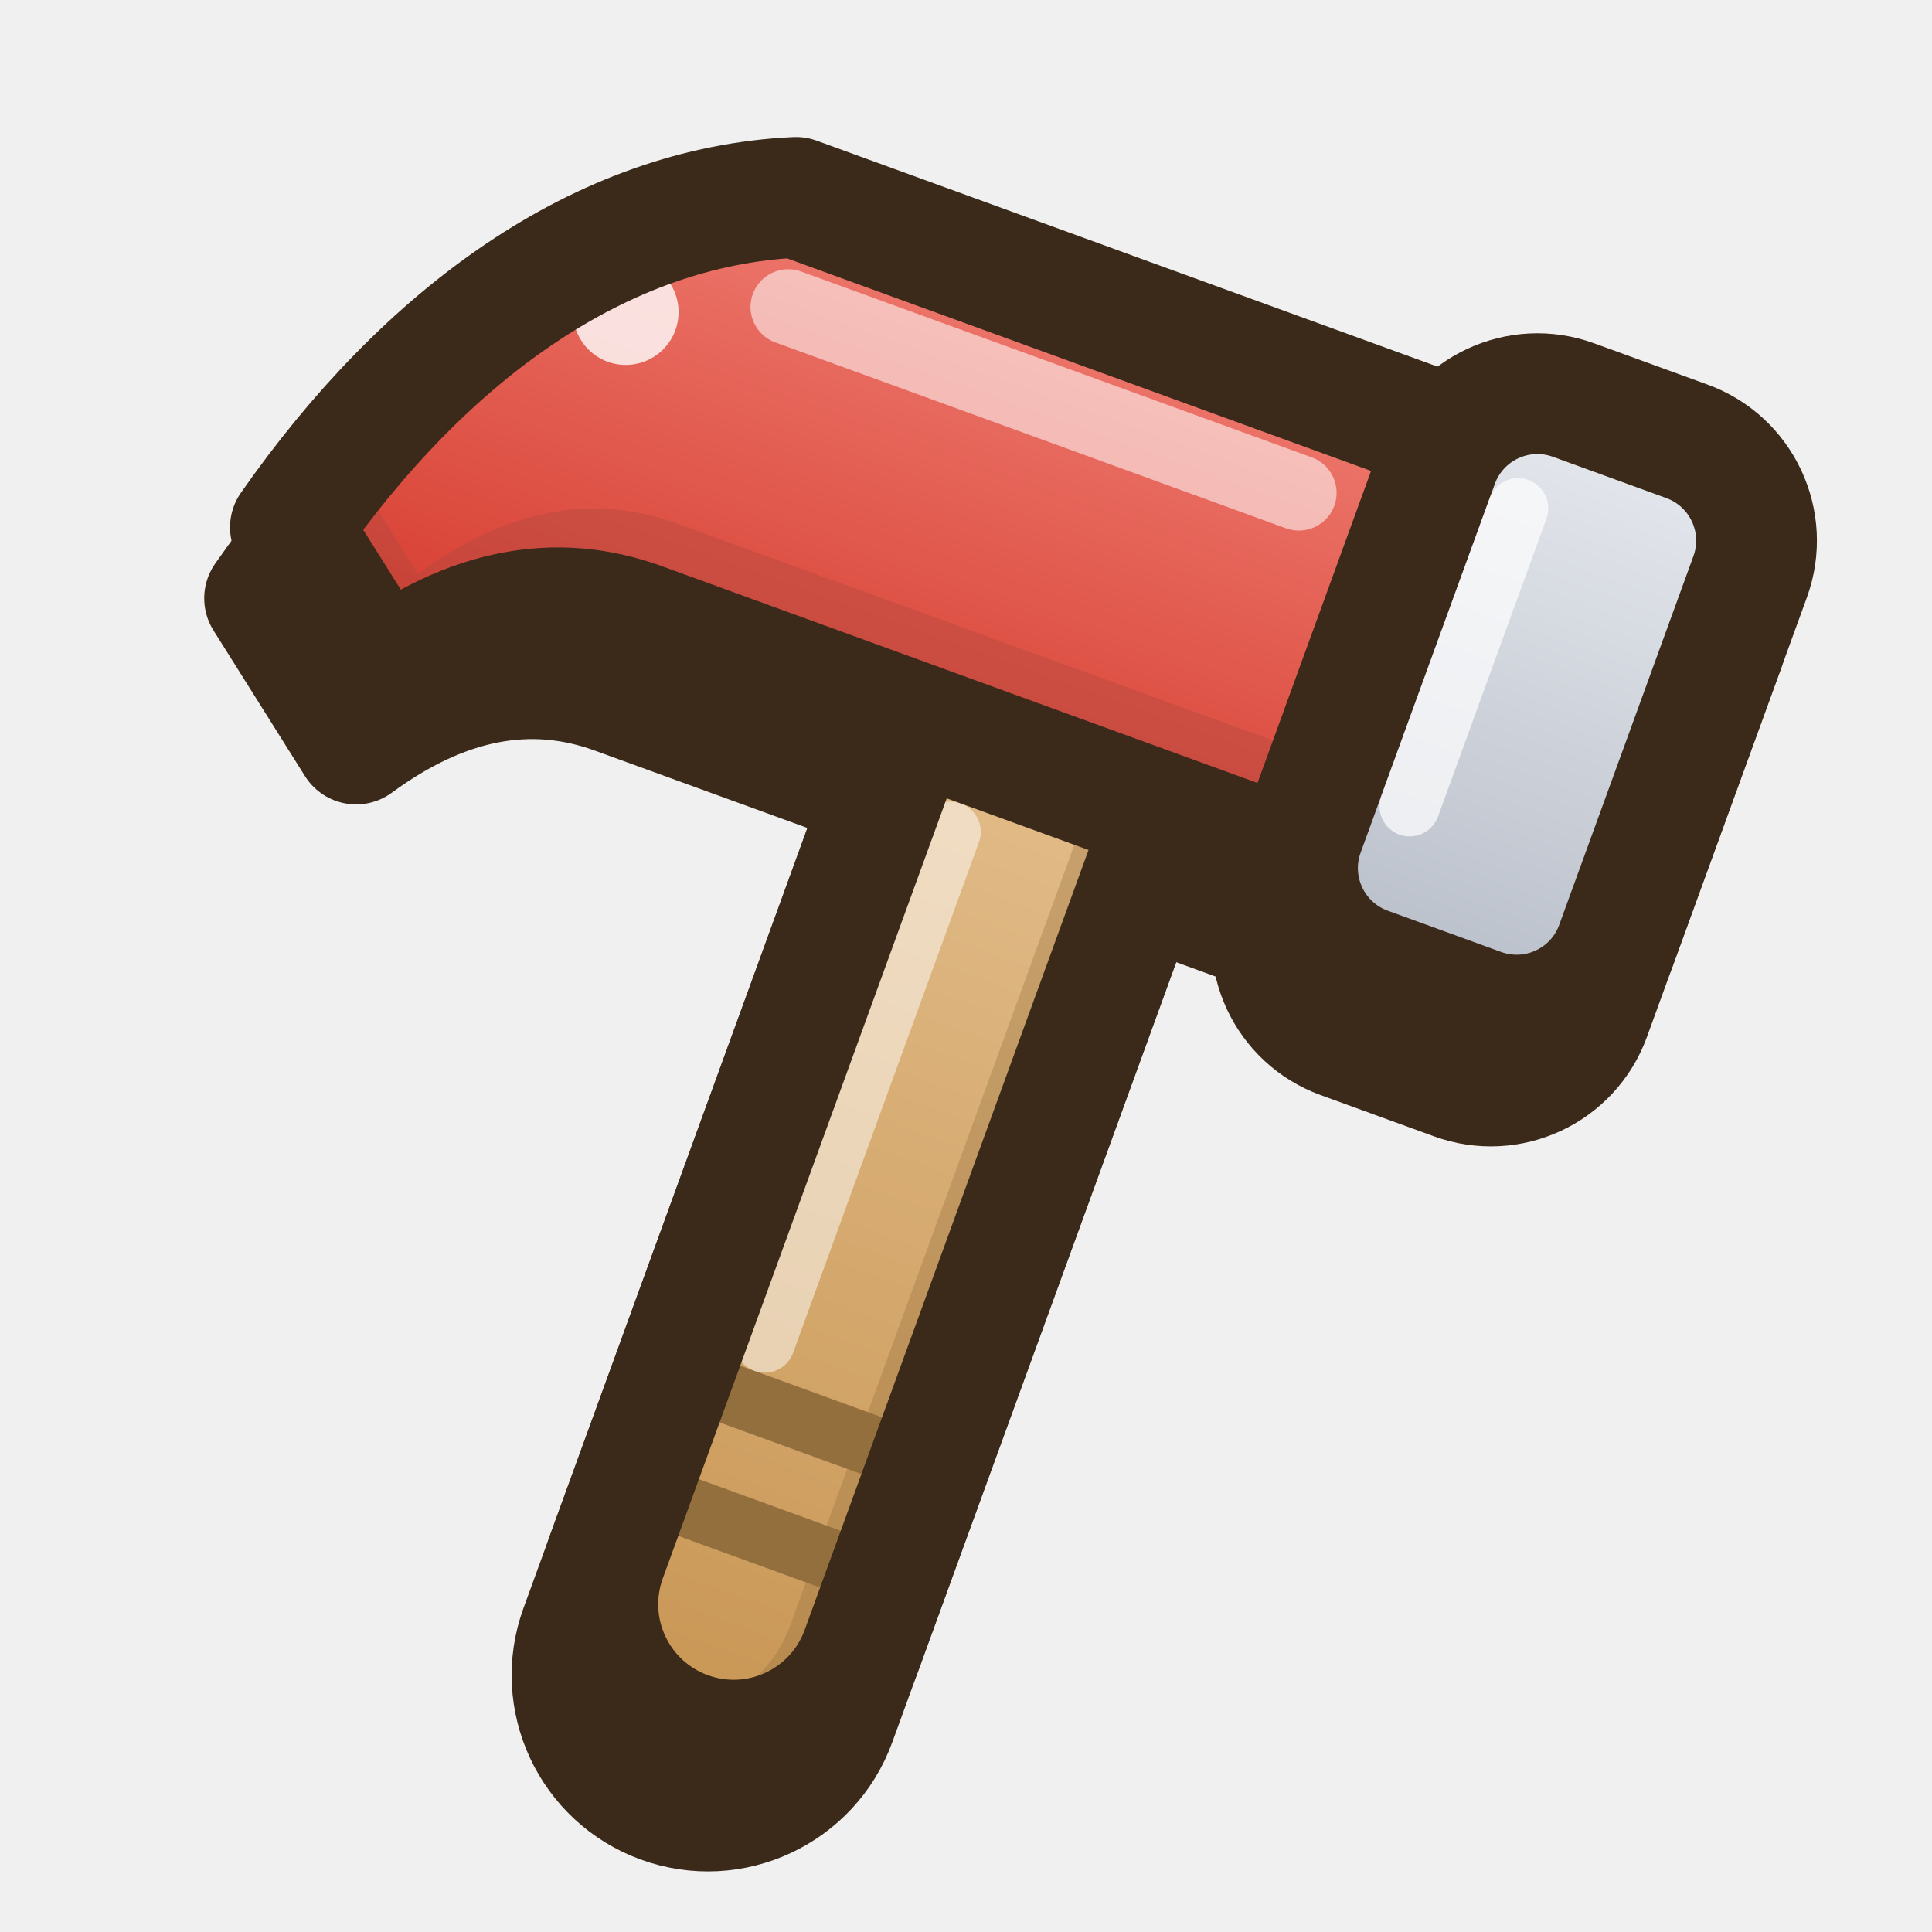
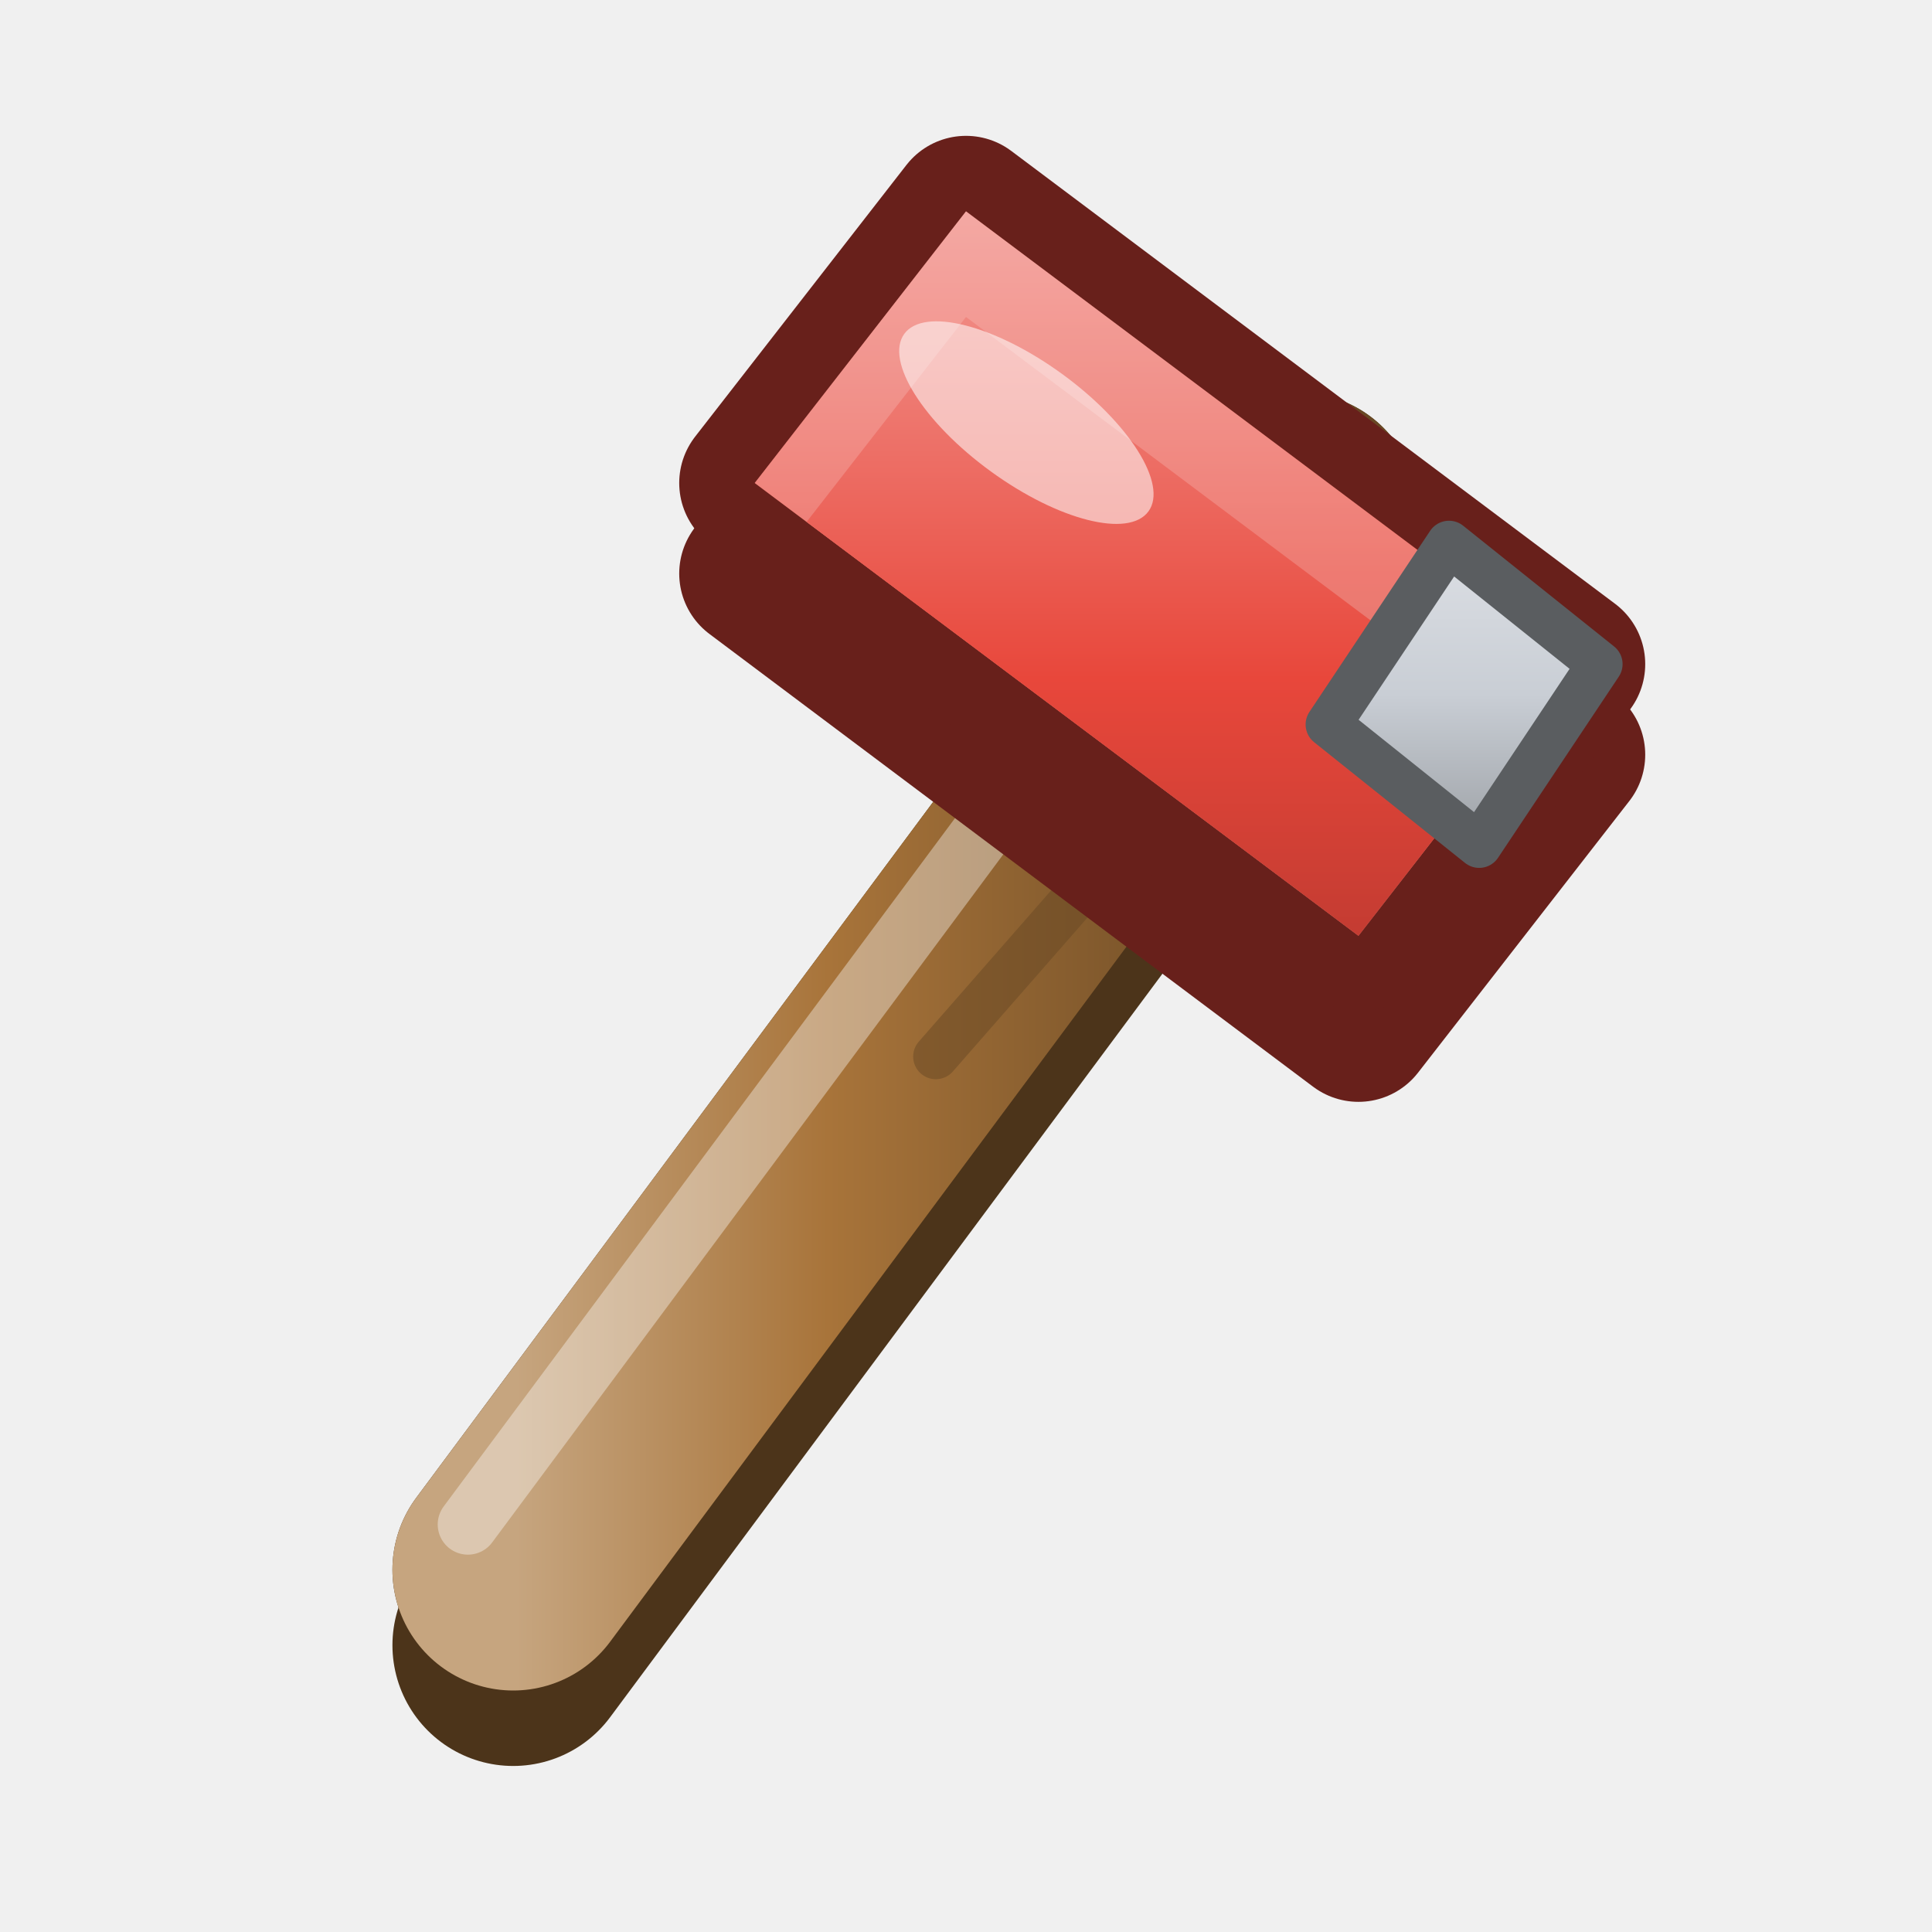
<svg xmlns="http://www.w3.org/2000/svg" viewBox="0 0 128 128" width="128" height="128">
  <defs>
-     <linearGradient id="w" x1="0" y1="0" x2="0" y2="1">
-       <stop offset="0" stop-color="#E5C08F" />
-       <stop offset="1" stop-color="#C89654" />
+     <g id="s32">
+       <path d="M34 104L86 34" fill="none" stroke-width="16" />
+     </g>
+     <g id="s33">
+       <path d="M64 14L104 44L90 62L50 32Z" />
+     </g>
+     <path id="p34" d="M64 14L104 44L90 62L50 32Z" />
+     <clipPath id="cp34">
+       <use href="#p34" />
+     </clipPath>
+     <linearGradient id="gp34" x1="0" y1="0" x2="0" y2="1">
+       <stop offset="0" stop-color="#F08780" />
+       <stop offset="0.5" stop-color="#E8473B" />
+       <stop offset="1" stop-color="#B5372E" />
    </linearGradient>
-     <linearGradient id="r" x1="0" y1="0" x2="0" y2="1">
-       <stop offset="0" stop-color="#F2847A" />
-       <stop offset="1" stop-color="#D94437" />
+     <linearGradient id="gW16" x1="0" y1="0" x2="1" y2="0">
+       <stop offset="0" stop-color="#C6A57F" />
+       <stop offset=".4" stop-color="#A8743A" />
+       <stop offset="1" stop-color="#684824" />
    </linearGradient>
-     <linearGradient id="m" x1="0" y1="0" x2="0" y2="1">
-       <stop offset="0" stop-color="#E6E9EE" />
-       <stop offset="1" stop-color="#B8BEC9" />
+     <linearGradient id="gSt" x1="0" y1="0" x2="0" y2="1">
+       <stop offset="0" stop-color="#DCDFE4" />
+       <stop offset="0.5" stop-color="#C9CED5" />
+       <stop offset="1" stop-color="#9DA1A6" />
    </linearGradient>
-     <rect id="hd" x="55" y="42" width="18" height="76" rx="9" />
-     <path id="hh" d="M36 20H86V50H36C30 50 25 53 21 59L12 52C16 37 24 25 36 20Z" />
-     <rect id="fc" x="82" y="15" width="22" height="40" rx="7" />
-     <clipPath id="c1">
-       <use href="#hd" />
-     </clipPath>
-     <clipPath id="c2">
-       <use href="#hh" />
-     </clipPath>
  </defs>
-   <g transform="rotate(20 64 64)">
-     <g transform="translate(0 5)" fill="#3B2A1A" stroke="#3B2A1A" stroke-width="8" stroke-linejoin="round">
-       <use href="#hd" />
-       <use href="#hh" />
-       <use href="#fc" />
-     </g>
-     <use href="#hd" fill="url(#w)" />
-     <g clip-path="url(#c1)">
-       <use href="#hd" fill="#946F3E" fill-opacity=".35" />
-       <use href="#hd" x="-5" fill="url(#w)" />
-     </g>
-     <path d="M55 96H73M55 104H73" stroke="#946F3E" stroke-width="4" />
-     <path d="M60 56V92" stroke="#FFFFFF" stroke-opacity=".5" stroke-width="4" stroke-linecap="round" />
-     <use href="#hd" fill="none" stroke="#3B2A1A" stroke-width="8" />
-     <use href="#hh" fill="url(#r)" />
-     <g clip-path="url(#c2)">
-       <use href="#hh" fill="#A03229" fill-opacity=".35" />
-       <use href="#hh" y="-7" fill="url(#r)" />
-     </g>
-     <path d="M38 27H74" stroke="#FFFFFF" stroke-opacity=".55" stroke-width="5" stroke-linecap="round" />
-     <circle cx="28" cy="31" r="3.5" fill="#FFFFFF" fill-opacity=".8" />
-     <use href="#hh" fill="none" stroke="#3B2A1A" stroke-width="8" stroke-linejoin="round" />
-     <use href="#fc" fill="url(#m)" stroke="#3B2A1A" stroke-width="8" />
-     <path d="M88 23V44" stroke="#FFFFFF" stroke-opacity=".7" stroke-width="4" stroke-linecap="round" />
+   <use href="#s32" fill="#4C341A" stroke="#4C341A" stroke-width="8" stroke-linejoin="round" stroke-linecap="round" transform="translate(0 5)" />
+   <use href="#s32" fill="#4C341A" stroke="#4C341A" stroke-width="8" stroke-linejoin="round" stroke-linecap="round" />
+   <path d="M34 104L86 34" fill="none" stroke="url(#gW16)" stroke-width="16" stroke-linecap="round" />
+   <path d="M34 104L86 34" fill="none" stroke="#FFFFFF" stroke-opacity=".38" stroke-width="4" stroke-linecap="round" transform="translate(-3 -3)" />
+   <path d="M62 70L76 54" stroke="#684824" stroke-opacity=".5" stroke-width="3" stroke-linecap="round" />
+   <use href="#s33" fill="#68201B" stroke="#68201B" stroke-width="10" stroke-linejoin="round" stroke-linecap="round" transform="translate(0 6)" />
+   <use href="#s33" fill="#68201B" stroke="#68201B" stroke-width="10" stroke-linejoin="round" stroke-linecap="round" />
+   <use href="#p34" fill="url(#gp34)" />
+   <g clip-path="url(#cp34)">
+     <use href="#p34" fill="#FFFFFF" fill-opacity="0.28" />
+     <use href="#p34" fill="url(#gp34)" transform="translate(0 7)" />
  </g>
+   <path d="M96 36L106 44L98 56L88 48Z" fill="url(#gSt)" stroke="#5A5D60" stroke-width="3" stroke-linejoin="round" />
+   <ellipse cx="68" cy="28" rx="10" ry="4" transform="rotate(36 68 28)" fill="#FFFFFF" fill-opacity="0.55" />
</svg>
